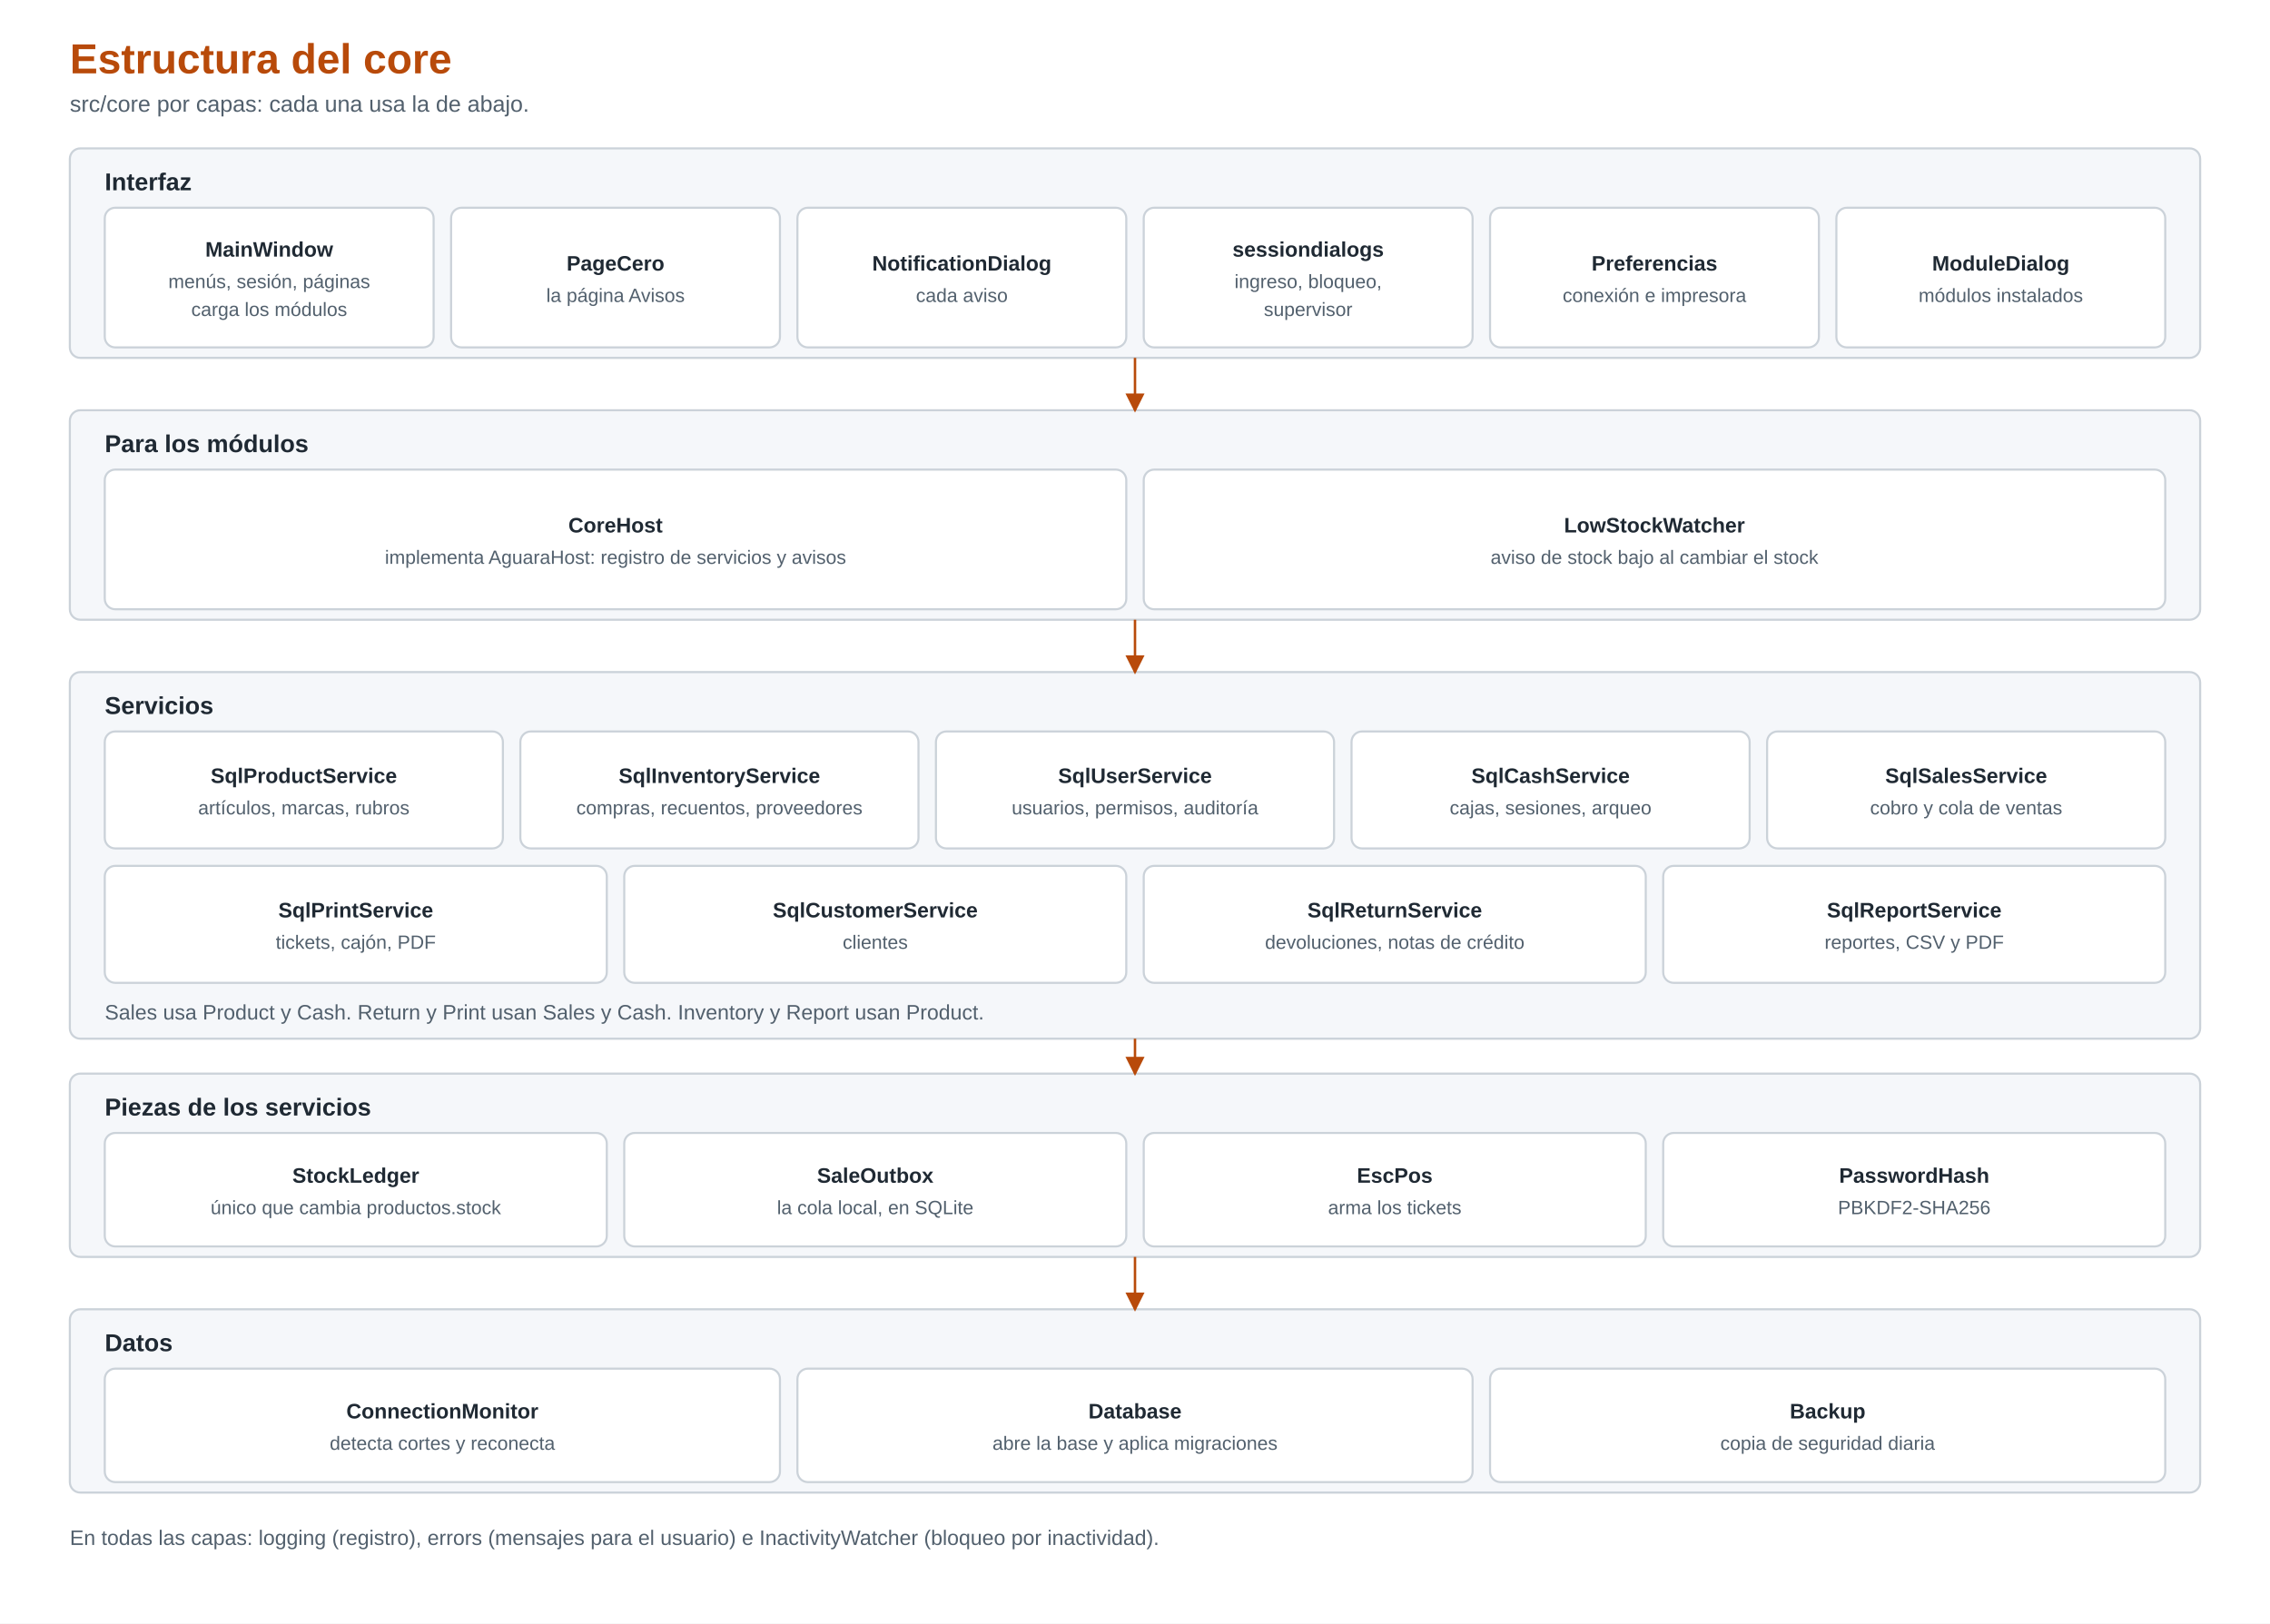
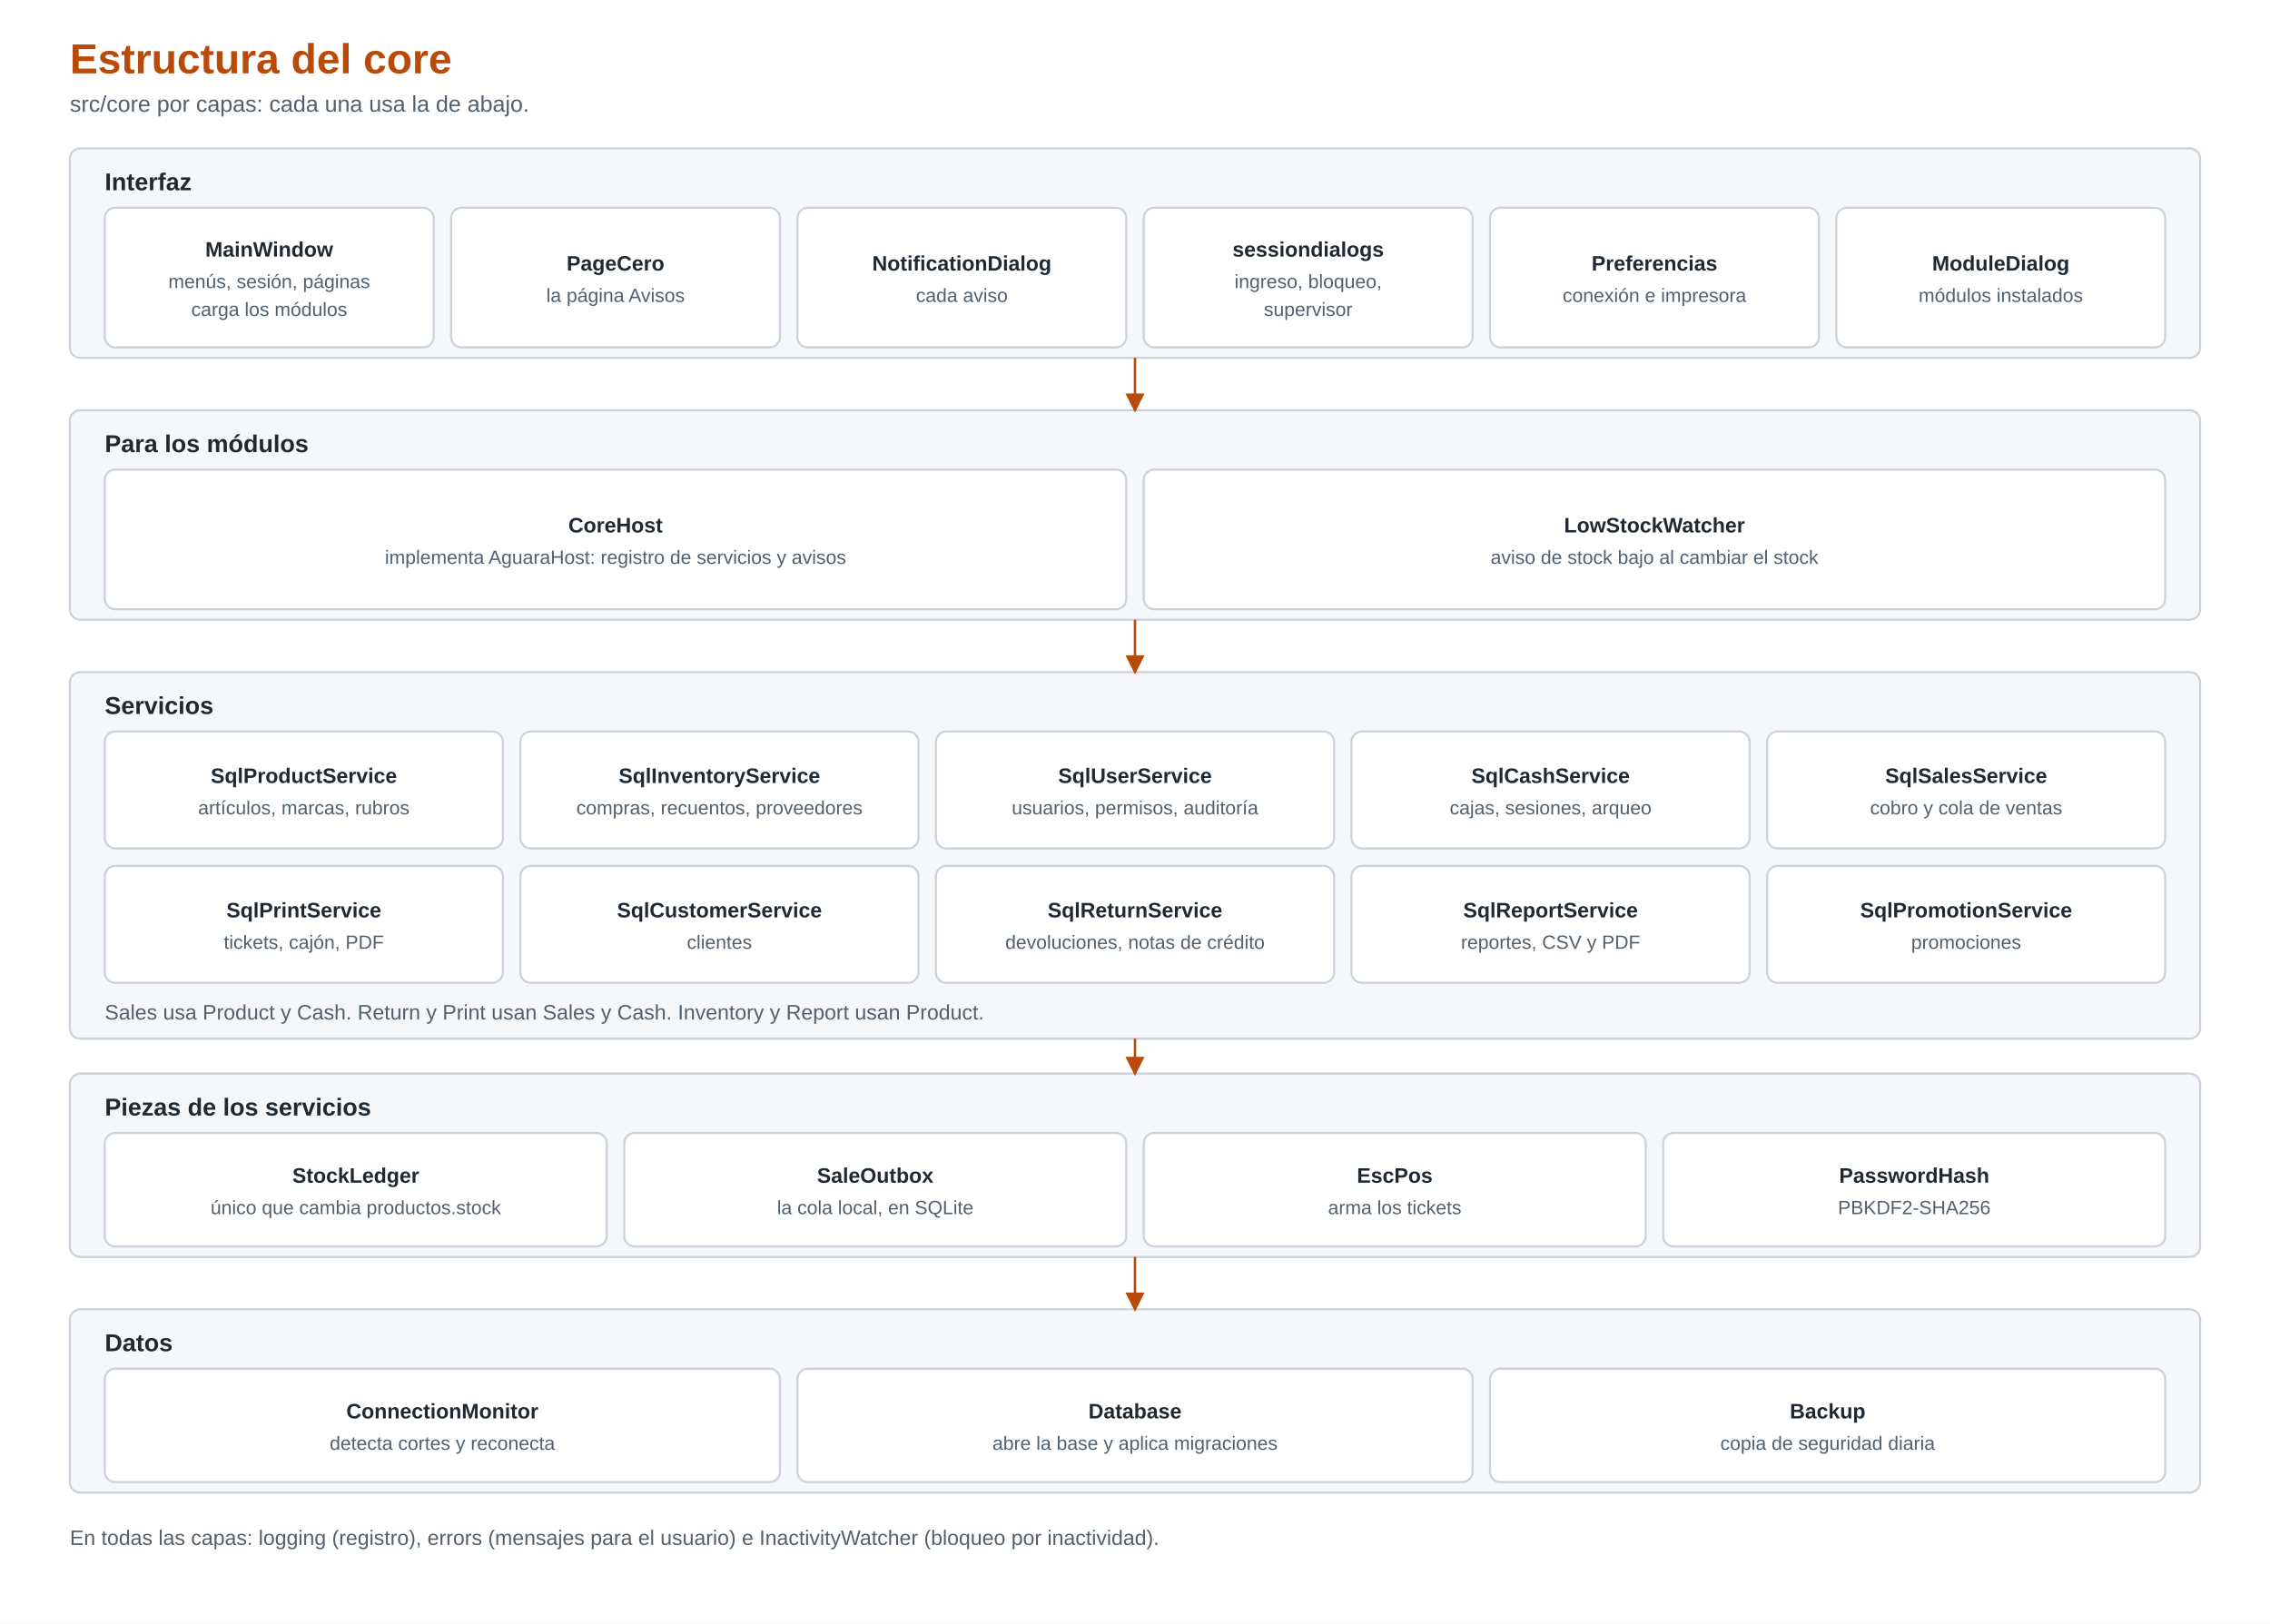
<svg xmlns="http://www.w3.org/2000/svg" width="1300" height="930" viewBox="0 0 1300 930">
  <rect width="1300" height="930" fill="#FFFFFF" />
  <text x="40" y="42" font-family="Arial, Helvetica, sans-serif" font-size="24" font-weight="bold" fill="#B84A0A" text-anchor="start">Estructura del core</text>
  <text x="40" y="64" font-family="Arial, Helvetica, sans-serif" font-size="13" fill="#52606D" text-anchor="start">src/core por capas: cada una usa la de abajo.</text>
  <rect x="40" y="85" width="1220" height="120" rx="6" ry="6" fill="#F5F7FA" stroke="#CBD2D9" stroke-width="1.2" />
  <text x="60" y="109" font-family="Arial, Helvetica, sans-serif" font-size="14" font-weight="bold" fill="#1F2933" text-anchor="start">Interfaz</text>
  <rect x="60.0" y="119.0" width="188.333" height="80.0" rx="6" ry="6" fill="#FFFFFF" stroke="#CBD2D9" stroke-width="1.2" />
  <text x="154.167" y="147.0" font-family="Arial, Helvetica, sans-serif" font-size="12" font-weight="bold" fill="#1F2933" text-anchor="middle">MainWindow</text>
  <text x="154.167" y="165.0" font-family="Arial, Helvetica, sans-serif" font-size="11" fill="#52606D" text-anchor="middle">menús, sesión, páginas</text>
  <text x="154.167" y="181.0" font-family="Arial, Helvetica, sans-serif" font-size="11" fill="#52606D" text-anchor="middle">carga los módulos</text>
  <rect x="258.333" y="119.0" width="188.333" height="80.0" rx="6" ry="6" fill="#FFFFFF" stroke="#CBD2D9" stroke-width="1.2" />
  <text x="352.5" y="155.0" font-family="Arial, Helvetica, sans-serif" font-size="12" font-weight="bold" fill="#1F2933" text-anchor="middle">PageCero</text>
  <text x="352.5" y="173.0" font-family="Arial, Helvetica, sans-serif" font-size="11" fill="#52606D" text-anchor="middle">la página Avisos</text>
  <rect x="456.667" y="119.0" width="188.333" height="80.0" rx="6" ry="6" fill="#FFFFFF" stroke="#CBD2D9" stroke-width="1.2" />
  <text x="550.833" y="155.0" font-family="Arial, Helvetica, sans-serif" font-size="12" font-weight="bold" fill="#1F2933" text-anchor="middle">NotificationDialog</text>
  <text x="550.833" y="173.0" font-family="Arial, Helvetica, sans-serif" font-size="11" fill="#52606D" text-anchor="middle">cada aviso</text>
  <rect x="655.0" y="119.0" width="188.333" height="80.0" rx="6" ry="6" fill="#FFFFFF" stroke="#CBD2D9" stroke-width="1.2" />
  <text x="749.167" y="147.0" font-family="Arial, Helvetica, sans-serif" font-size="12" font-weight="bold" fill="#1F2933" text-anchor="middle">sessiondialogs</text>
  <text x="749.167" y="165.0" font-family="Arial, Helvetica, sans-serif" font-size="11" fill="#52606D" text-anchor="middle">ingreso, bloqueo,</text>
  <text x="749.167" y="181.0" font-family="Arial, Helvetica, sans-serif" font-size="11" fill="#52606D" text-anchor="middle">supervisor</text>
  <rect x="853.333" y="119.0" width="188.333" height="80.0" rx="6" ry="6" fill="#FFFFFF" stroke="#CBD2D9" stroke-width="1.2" />
  <text x="947.5" y="155.0" font-family="Arial, Helvetica, sans-serif" font-size="12" font-weight="bold" fill="#1F2933" text-anchor="middle">Preferencias</text>
  <text x="947.5" y="173.0" font-family="Arial, Helvetica, sans-serif" font-size="11" fill="#52606D" text-anchor="middle">conexión e impresora</text>
  <rect x="1051.667" y="119.0" width="188.333" height="80.0" rx="6" ry="6" fill="#FFFFFF" stroke="#CBD2D9" stroke-width="1.2" />
  <text x="1145.833" y="155.0" font-family="Arial, Helvetica, sans-serif" font-size="12" font-weight="bold" fill="#1F2933" text-anchor="middle">ModuleDialog</text>
  <text x="1145.833" y="173.0" font-family="Arial, Helvetica, sans-serif" font-size="11" fill="#52606D" text-anchor="middle">módulos instalados</text>
  <rect x="40" y="235" width="1220" height="120" rx="6" ry="6" fill="#F5F7FA" stroke="#CBD2D9" stroke-width="1.2" />
  <text x="60" y="259" font-family="Arial, Helvetica, sans-serif" font-size="14" font-weight="bold" fill="#1F2933" text-anchor="start">Para los módulos</text>
  <rect x="60.0" y="269.0" width="585.0" height="80.0" rx="6" ry="6" fill="#FFFFFF" stroke="#CBD2D9" stroke-width="1.2" />
  <text x="352.5" y="305.0" font-family="Arial, Helvetica, sans-serif" font-size="12" font-weight="bold" fill="#1F2933" text-anchor="middle">CoreHost</text>
  <text x="352.5" y="323.0" font-family="Arial, Helvetica, sans-serif" font-size="11" fill="#52606D" text-anchor="middle">implementa AguaraHost: registro de servicios y avisos</text>
  <rect x="655.0" y="269.0" width="585.0" height="80.0" rx="6" ry="6" fill="#FFFFFF" stroke="#CBD2D9" stroke-width="1.2" />
  <text x="947.5" y="305.0" font-family="Arial, Helvetica, sans-serif" font-size="12" font-weight="bold" fill="#1F2933" text-anchor="middle">LowStockWatcher</text>
  <text x="947.5" y="323.0" font-family="Arial, Helvetica, sans-serif" font-size="11" fill="#52606D" text-anchor="middle">aviso de stock bajo al cambiar el stock</text>
  <rect x="40" y="385" width="1220" height="210" rx="6" ry="6" fill="#F5F7FA" stroke="#CBD2D9" stroke-width="1.2" />
  <text x="60" y="409" font-family="Arial, Helvetica, sans-serif" font-size="14" font-weight="bold" fill="#1F2933" text-anchor="start">Servicios</text>
  <rect x="60.0" y="419.0" width="228.0" height="67.0" rx="6" ry="6" fill="#FFFFFF" stroke="#CBD2D9" stroke-width="1.2" />
  <text x="174.0" y="448.5" font-family="Arial, Helvetica, sans-serif" font-size="12" font-weight="bold" fill="#1F2933" text-anchor="middle">SqlProductService</text>
  <text x="174.0" y="466.5" font-family="Arial, Helvetica, sans-serif" font-size="11" fill="#52606D" text-anchor="middle">artículos, marcas, rubros</text>
  <rect x="298.0" y="419.0" width="228.0" height="67.0" rx="6" ry="6" fill="#FFFFFF" stroke="#CBD2D9" stroke-width="1.2" />
  <text x="412.0" y="448.5" font-family="Arial, Helvetica, sans-serif" font-size="12" font-weight="bold" fill="#1F2933" text-anchor="middle">SqlInventoryService</text>
  <text x="412.0" y="466.5" font-family="Arial, Helvetica, sans-serif" font-size="11" fill="#52606D" text-anchor="middle">compras, recuentos, proveedores</text>
  <rect x="536.0" y="419.0" width="228.0" height="67.0" rx="6" ry="6" fill="#FFFFFF" stroke="#CBD2D9" stroke-width="1.2" />
  <text x="650.0" y="448.5" font-family="Arial, Helvetica, sans-serif" font-size="12" font-weight="bold" fill="#1F2933" text-anchor="middle">SqlUserService</text>
  <text x="650.0" y="466.5" font-family="Arial, Helvetica, sans-serif" font-size="11" fill="#52606D" text-anchor="middle">usuarios, permisos, auditoría</text>
  <rect x="774.0" y="419.0" width="228.0" height="67.0" rx="6" ry="6" fill="#FFFFFF" stroke="#CBD2D9" stroke-width="1.2" />
  <text x="888.0" y="448.5" font-family="Arial, Helvetica, sans-serif" font-size="12" font-weight="bold" fill="#1F2933" text-anchor="middle">SqlCashService</text>
  <text x="888.0" y="466.5" font-family="Arial, Helvetica, sans-serif" font-size="11" fill="#52606D" text-anchor="middle">cajas, sesiones, arqueo</text>
  <rect x="1012.0" y="419.0" width="228.0" height="67.0" rx="6" ry="6" fill="#FFFFFF" stroke="#CBD2D9" stroke-width="1.2" />
  <text x="1126.0" y="448.5" font-family="Arial, Helvetica, sans-serif" font-size="12" font-weight="bold" fill="#1F2933" text-anchor="middle">SqlSalesService</text>
  <text x="1126.0" y="466.5" font-family="Arial, Helvetica, sans-serif" font-size="11" fill="#52606D" text-anchor="middle">cobro y cola de ventas</text>
-   <rect x="60.0" y="496.0" width="287.5" height="67.0" rx="6" ry="6" fill="#FFFFFF" stroke="#CBD2D9" stroke-width="1.2" />
-   <text x="203.75" y="525.5" font-family="Arial, Helvetica, sans-serif" font-size="12" font-weight="bold" fill="#1F2933" text-anchor="middle">SqlPrintService</text>
-   <text x="203.75" y="543.5" font-family="Arial, Helvetica, sans-serif" font-size="11" fill="#52606D" text-anchor="middle">tickets, cajón, PDF</text>
-   <rect x="357.5" y="496.0" width="287.5" height="67.0" rx="6" ry="6" fill="#FFFFFF" stroke="#CBD2D9" stroke-width="1.2" />
-   <text x="501.25" y="525.5" font-family="Arial, Helvetica, sans-serif" font-size="12" font-weight="bold" fill="#1F2933" text-anchor="middle">SqlCustomerService</text>
-   <text x="501.25" y="543.5" font-family="Arial, Helvetica, sans-serif" font-size="11" fill="#52606D" text-anchor="middle">clientes</text>
-   <rect x="655.0" y="496.0" width="287.5" height="67.0" rx="6" ry="6" fill="#FFFFFF" stroke="#CBD2D9" stroke-width="1.2" />
-   <text x="798.75" y="525.5" font-family="Arial, Helvetica, sans-serif" font-size="12" font-weight="bold" fill="#1F2933" text-anchor="middle">SqlReturnService</text>
-   <text x="798.75" y="543.5" font-family="Arial, Helvetica, sans-serif" font-size="11" fill="#52606D" text-anchor="middle">devoluciones, notas de crédito</text>
-   <rect x="952.5" y="496.0" width="287.5" height="67.0" rx="6" ry="6" fill="#FFFFFF" stroke="#CBD2D9" stroke-width="1.2" />
-   <text x="1096.25" y="525.5" font-family="Arial, Helvetica, sans-serif" font-size="12" font-weight="bold" fill="#1F2933" text-anchor="middle">SqlReportService</text>
-   <text x="1096.25" y="543.5" font-family="Arial, Helvetica, sans-serif" font-size="11" fill="#52606D" text-anchor="middle">reportes, CSV y PDF</text>
+   <rect x="60.0" y="496.0" width="228.0" height="67.0" rx="6" ry="6" fill="#FFFFFF" stroke="#CBD2D9" stroke-width="1.2" />
+   <text x="174.0" y="525.5" font-family="Arial, Helvetica, sans-serif" font-size="12" font-weight="bold" fill="#1F2933" text-anchor="middle">SqlPrintService</text>
+   <text x="174.0" y="543.5" font-family="Arial, Helvetica, sans-serif" font-size="11" fill="#52606D" text-anchor="middle">tickets, cajón, PDF</text>
+   <rect x="298.0" y="496.0" width="228.0" height="67.0" rx="6" ry="6" fill="#FFFFFF" stroke="#CBD2D9" stroke-width="1.2" />
+   <text x="412.0" y="525.5" font-family="Arial, Helvetica, sans-serif" font-size="12" font-weight="bold" fill="#1F2933" text-anchor="middle">SqlCustomerService</text>
+   <text x="412.0" y="543.5" font-family="Arial, Helvetica, sans-serif" font-size="11" fill="#52606D" text-anchor="middle">clientes</text>
+   <rect x="536.0" y="496.0" width="228.0" height="67.0" rx="6" ry="6" fill="#FFFFFF" stroke="#CBD2D9" stroke-width="1.2" />
+   <text x="650.0" y="525.5" font-family="Arial, Helvetica, sans-serif" font-size="12" font-weight="bold" fill="#1F2933" text-anchor="middle">SqlReturnService</text>
+   <text x="650.0" y="543.5" font-family="Arial, Helvetica, sans-serif" font-size="11" fill="#52606D" text-anchor="middle">devoluciones, notas de crédito</text>
+   <rect x="774.0" y="496.0" width="228.0" height="67.0" rx="6" ry="6" fill="#FFFFFF" stroke="#CBD2D9" stroke-width="1.2" />
+   <text x="888.0" y="525.5" font-family="Arial, Helvetica, sans-serif" font-size="12" font-weight="bold" fill="#1F2933" text-anchor="middle">SqlReportService</text>
+   <text x="888.0" y="543.5" font-family="Arial, Helvetica, sans-serif" font-size="11" fill="#52606D" text-anchor="middle">reportes, CSV y PDF</text>
+   <rect x="1012.0" y="496.0" width="228.0" height="67.0" rx="6" ry="6" fill="#FFFFFF" stroke="#CBD2D9" stroke-width="1.2" />
+   <text x="1126.0" y="525.5" font-family="Arial, Helvetica, sans-serif" font-size="12" font-weight="bold" fill="#1F2933" text-anchor="middle">SqlPromotionService</text>
+   <text x="1126.0" y="543.5" font-family="Arial, Helvetica, sans-serif" font-size="11" fill="#52606D" text-anchor="middle">promociones</text>
  <text x="60" y="584" font-family="Arial, Helvetica, sans-serif" font-size="12" fill="#52606D" text-anchor="start">Sales usa Product y Cash. Return y Print usan Sales y Cash. Inventory y Report usan Product.</text>
  <rect x="40" y="615" width="1220" height="105" rx="6" ry="6" fill="#F5F7FA" stroke="#CBD2D9" stroke-width="1.2" />
  <text x="60" y="639" font-family="Arial, Helvetica, sans-serif" font-size="14" font-weight="bold" fill="#1F2933" text-anchor="start">Piezas de los servicios</text>
  <rect x="60.0" y="649.0" width="287.5" height="65.0" rx="6" ry="6" fill="#FFFFFF" stroke="#CBD2D9" stroke-width="1.2" />
  <text x="203.75" y="677.5" font-family="Arial, Helvetica, sans-serif" font-size="12" font-weight="bold" fill="#1F2933" text-anchor="middle">StockLedger</text>
  <text x="203.75" y="695.5" font-family="Arial, Helvetica, sans-serif" font-size="11" fill="#52606D" text-anchor="middle">único que cambia productos.stock</text>
  <rect x="357.5" y="649.0" width="287.5" height="65.0" rx="6" ry="6" fill="#FFFFFF" stroke="#CBD2D9" stroke-width="1.2" />
  <text x="501.25" y="677.5" font-family="Arial, Helvetica, sans-serif" font-size="12" font-weight="bold" fill="#1F2933" text-anchor="middle">SaleOutbox</text>
  <text x="501.25" y="695.5" font-family="Arial, Helvetica, sans-serif" font-size="11" fill="#52606D" text-anchor="middle">la cola local, en SQLite</text>
  <rect x="655.0" y="649.0" width="287.5" height="65.0" rx="6" ry="6" fill="#FFFFFF" stroke="#CBD2D9" stroke-width="1.2" />
  <text x="798.75" y="677.5" font-family="Arial, Helvetica, sans-serif" font-size="12" font-weight="bold" fill="#1F2933" text-anchor="middle">EscPos</text>
  <text x="798.75" y="695.5" font-family="Arial, Helvetica, sans-serif" font-size="11" fill="#52606D" text-anchor="middle">arma los tickets</text>
  <rect x="952.5" y="649.0" width="287.5" height="65.0" rx="6" ry="6" fill="#FFFFFF" stroke="#CBD2D9" stroke-width="1.2" />
  <text x="1096.25" y="677.5" font-family="Arial, Helvetica, sans-serif" font-size="12" font-weight="bold" fill="#1F2933" text-anchor="middle">PasswordHash</text>
  <text x="1096.25" y="695.5" font-family="Arial, Helvetica, sans-serif" font-size="11" fill="#52606D" text-anchor="middle">PBKDF2-SHA256</text>
  <rect x="40" y="750" width="1220" height="105" rx="6" ry="6" fill="#F5F7FA" stroke="#CBD2D9" stroke-width="1.2" />
  <text x="60" y="774" font-family="Arial, Helvetica, sans-serif" font-size="14" font-weight="bold" fill="#1F2933" text-anchor="start">Datos</text>
  <rect x="60.0" y="784.0" width="386.667" height="65.0" rx="6" ry="6" fill="#FFFFFF" stroke="#CBD2D9" stroke-width="1.2" />
  <text x="253.333" y="812.5" font-family="Arial, Helvetica, sans-serif" font-size="12" font-weight="bold" fill="#1F2933" text-anchor="middle">ConnectionMonitor</text>
  <text x="253.333" y="830.5" font-family="Arial, Helvetica, sans-serif" font-size="11" fill="#52606D" text-anchor="middle">detecta cortes y reconecta</text>
  <rect x="456.667" y="784.0" width="386.667" height="65.0" rx="6" ry="6" fill="#FFFFFF" stroke="#CBD2D9" stroke-width="1.2" />
  <text x="650.0" y="812.5" font-family="Arial, Helvetica, sans-serif" font-size="12" font-weight="bold" fill="#1F2933" text-anchor="middle">Database</text>
  <text x="650.0" y="830.5" font-family="Arial, Helvetica, sans-serif" font-size="11" fill="#52606D" text-anchor="middle">abre la base y aplica migraciones</text>
  <rect x="853.333" y="784.0" width="386.667" height="65.0" rx="6" ry="6" fill="#FFFFFF" stroke="#CBD2D9" stroke-width="1.2" />
  <text x="1046.667" y="812.5" font-family="Arial, Helvetica, sans-serif" font-size="12" font-weight="bold" fill="#1F2933" text-anchor="middle">Backup</text>
  <text x="1046.667" y="830.5" font-family="Arial, Helvetica, sans-serif" font-size="11" fill="#52606D" text-anchor="middle">copia de seguridad diaria</text>
  <text x="40" y="885" font-family="Arial, Helvetica, sans-serif" font-size="12" fill="#52606D" text-anchor="start">En todas las capas: logging (registro), errors (mensajes para el usuario) e InactivityWatcher (bloqueo por inactividad).</text>
  <polyline points="650,205 650,235" fill="none" stroke="#B84A0A" stroke-width="1.4" />
  <polygon points="654.5,226.0 650,235 645.5,226.0" fill="#B84A0A" stroke="#B84A0A" stroke-width="1.2" />
  <polyline points="650,355 650,385" fill="none" stroke="#B84A0A" stroke-width="1.4" />
  <polygon points="654.5,376.0 650,385 645.5,376.0" fill="#B84A0A" stroke="#B84A0A" stroke-width="1.2" />
  <polyline points="650,595 650,615" fill="none" stroke="#B84A0A" stroke-width="1.4" />
  <polygon points="654.5,606.0 650,615 645.5,606.0" fill="#B84A0A" stroke="#B84A0A" stroke-width="1.2" />
  <polyline points="650,720 650,750" fill="none" stroke="#B84A0A" stroke-width="1.4" />
  <polygon points="654.5,741.0 650,750 645.5,741.0" fill="#B84A0A" stroke="#B84A0A" stroke-width="1.2" />
</svg>
